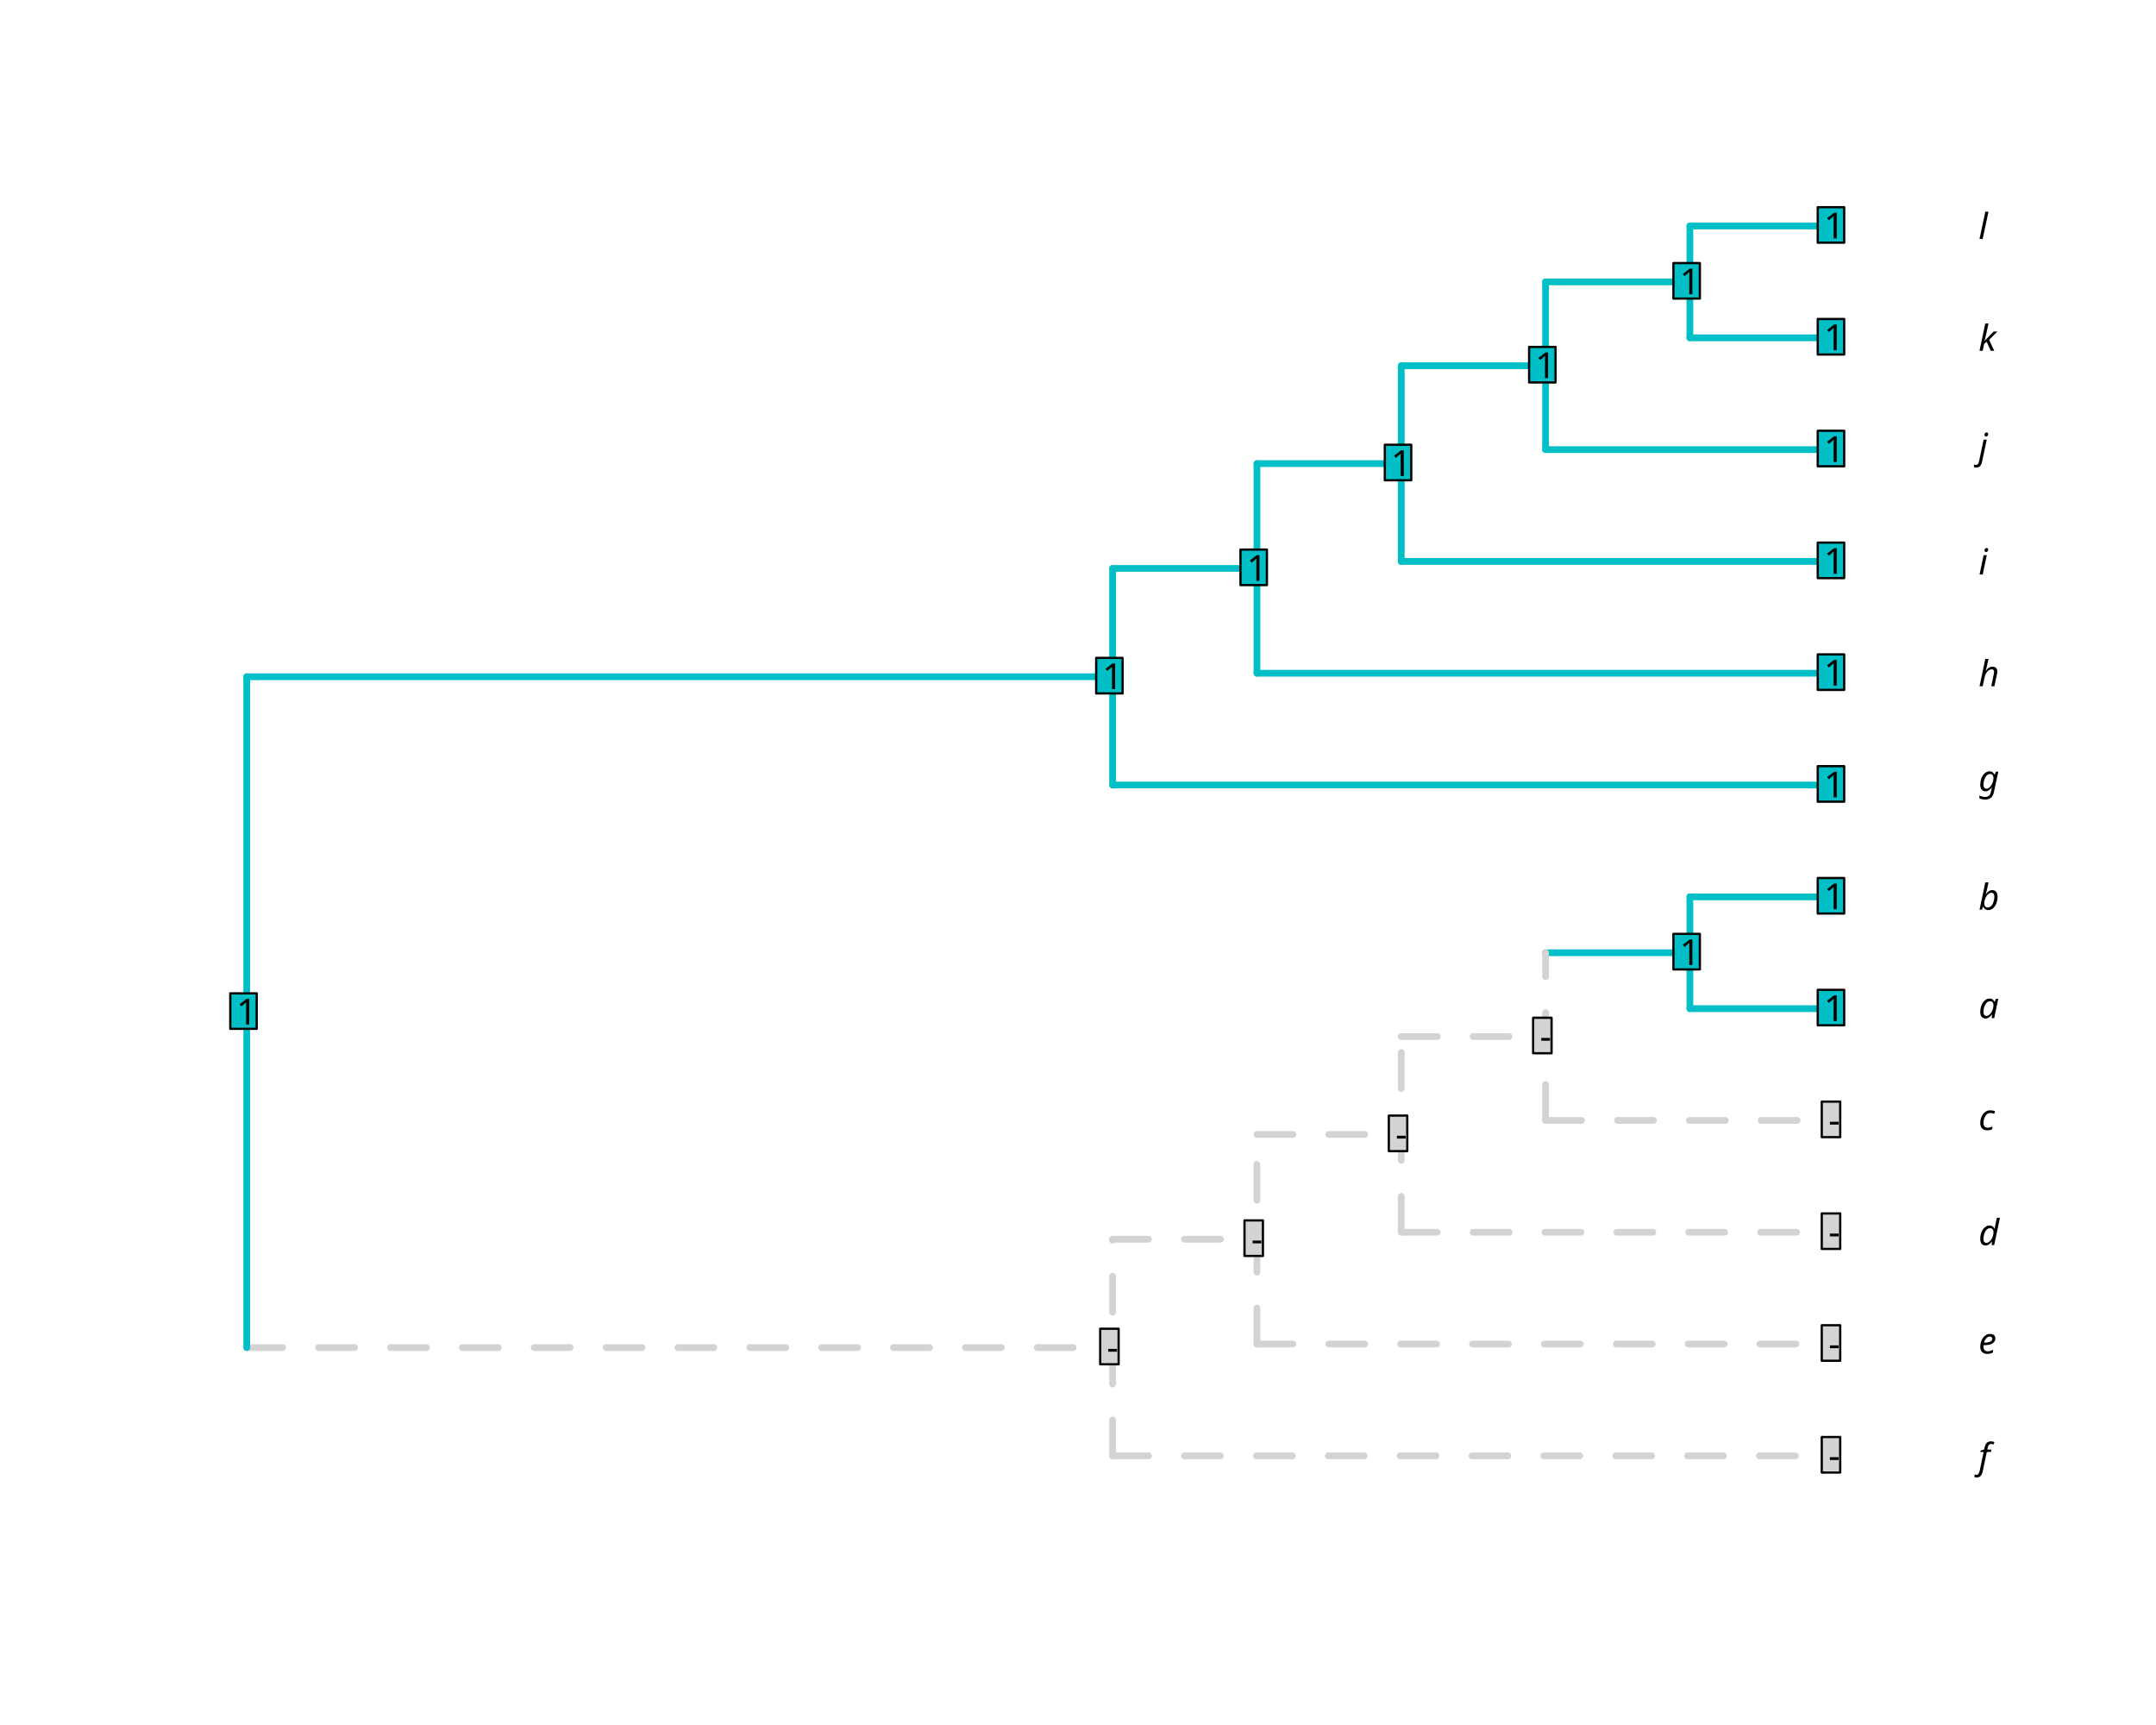
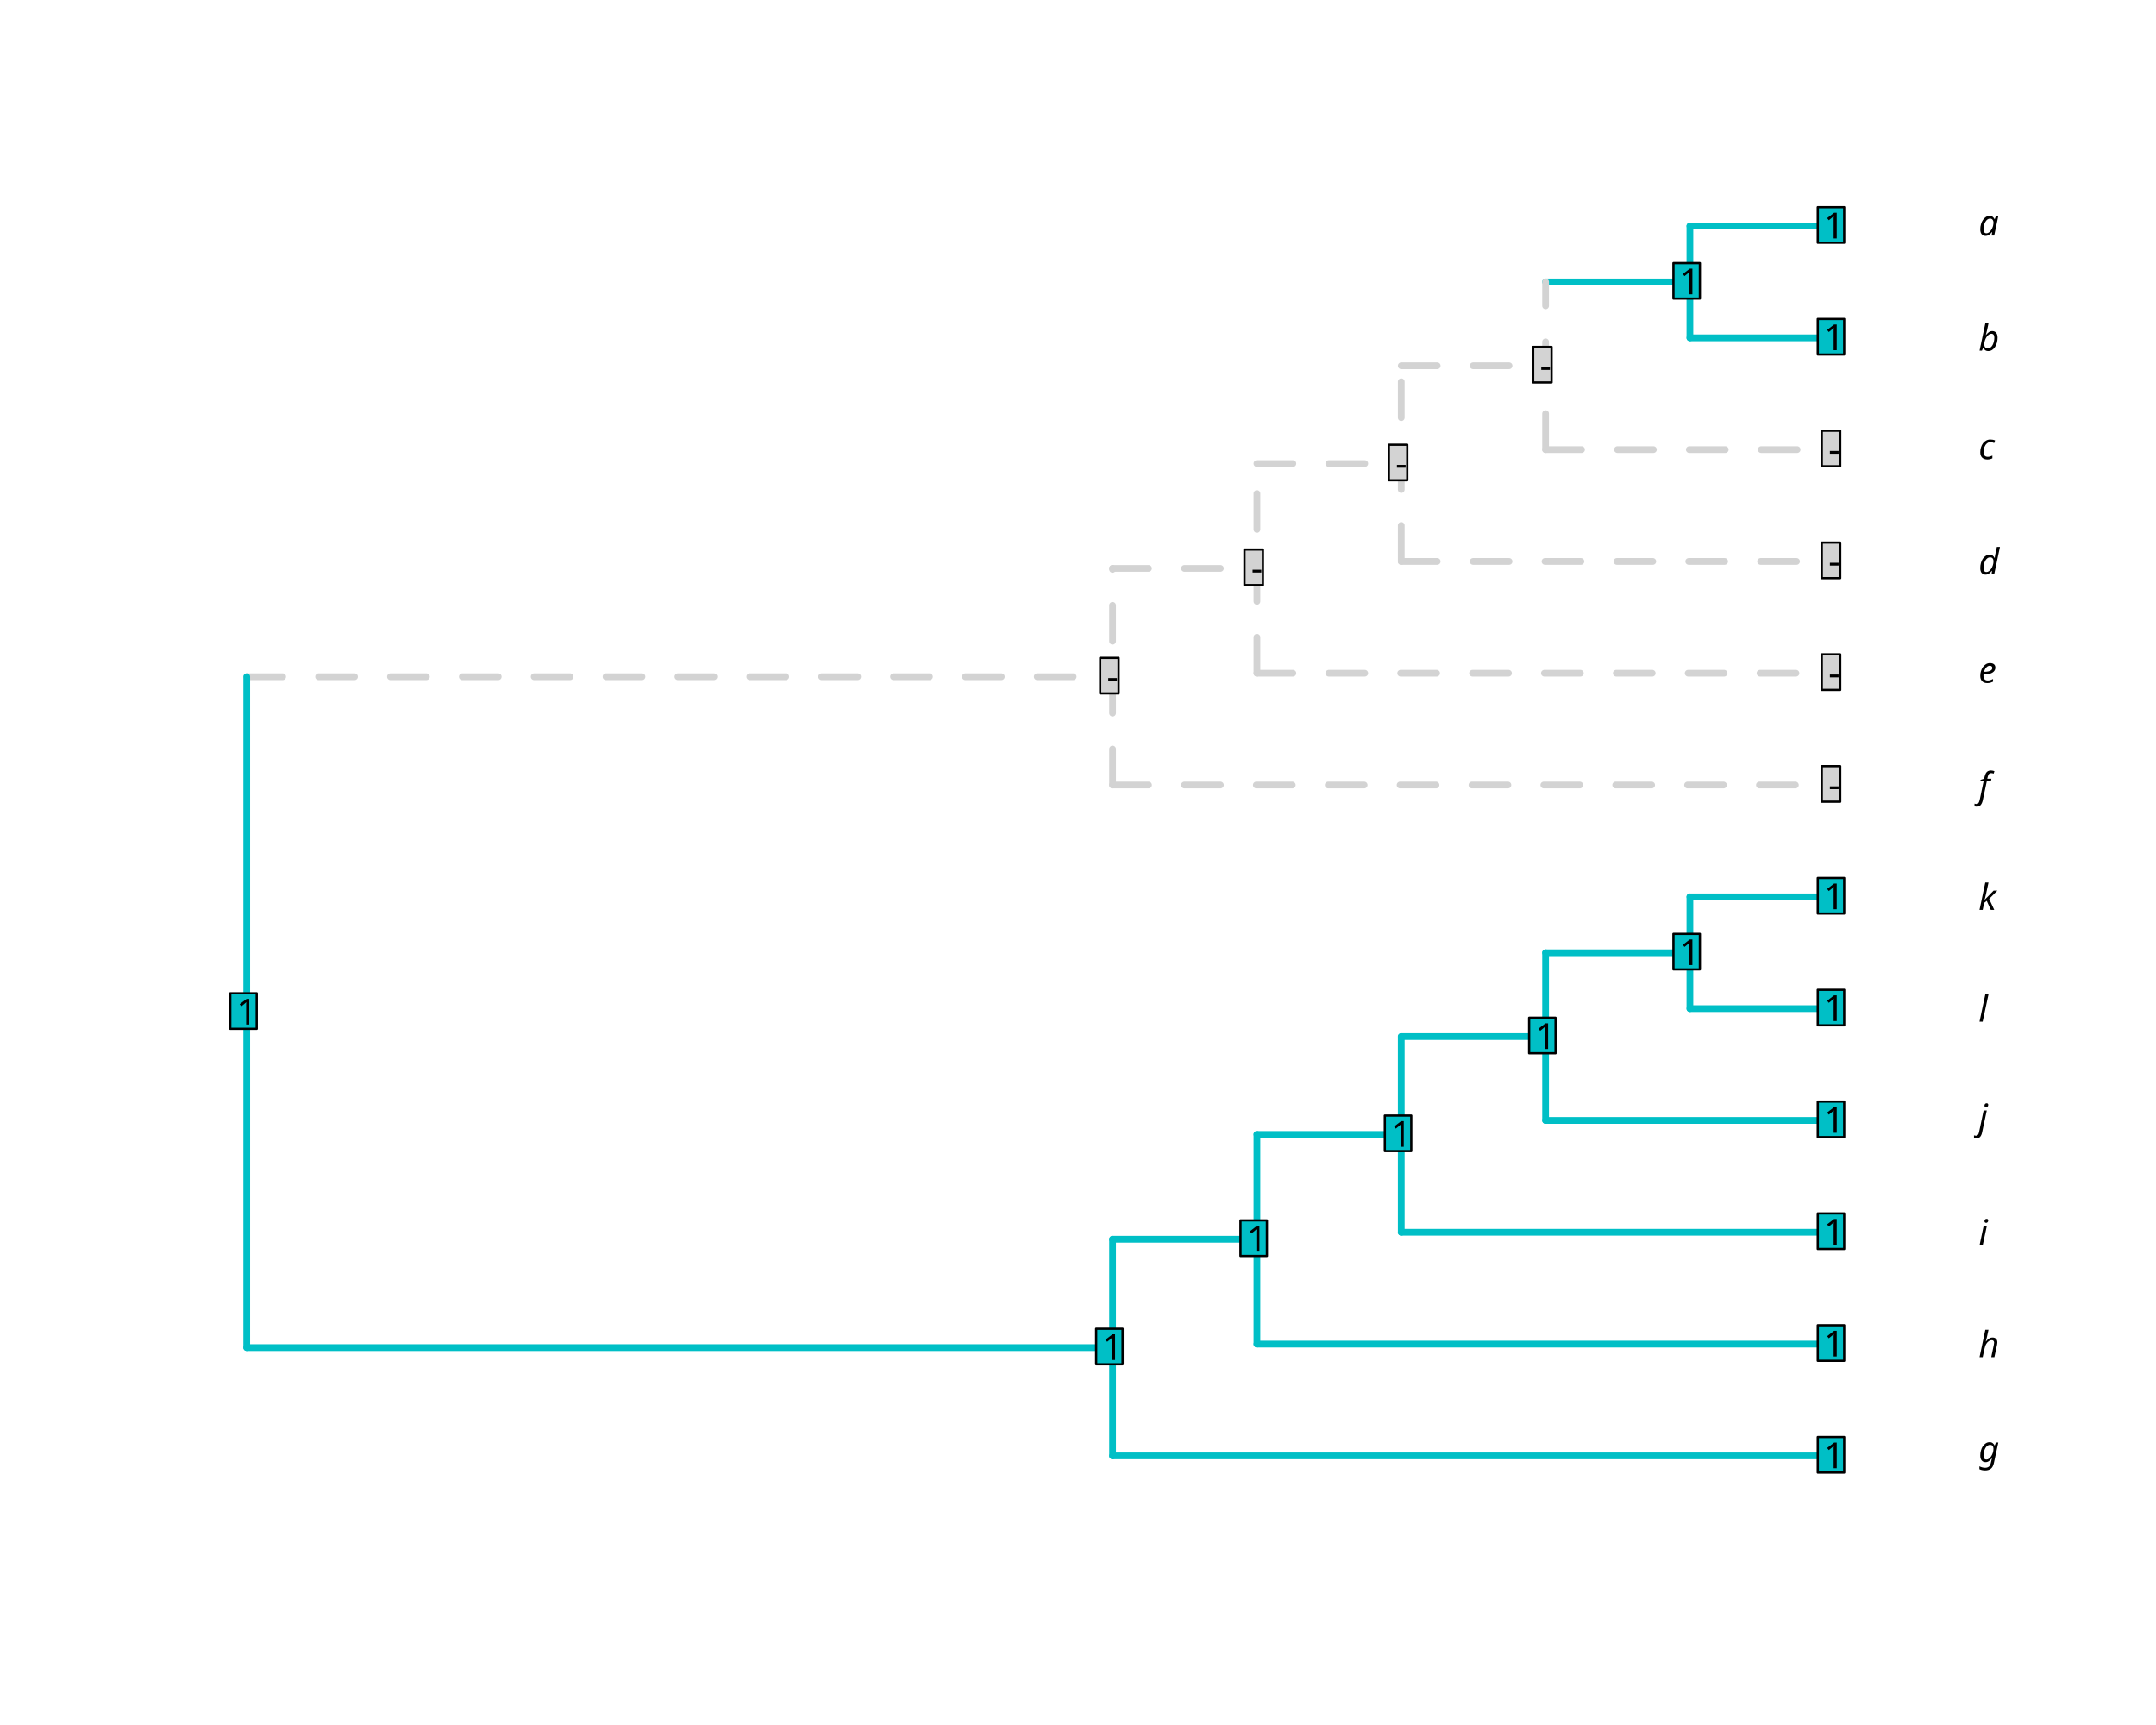
<svg xmlns="http://www.w3.org/2000/svg" class="svglite" data-engine-version="2.0" width="720.00pt" height="576.00pt" viewBox="0 0 720.00 576.00">
  <defs>
    <style type="text/css">
    .svglite line, .svglite polyline, .svglite polygon, .svglite path, .svglite rect, .svglite circle {
      fill: none;
      stroke: #000000;
      stroke-linecap: round;
      stroke-linejoin: round;
      stroke-miterlimit: 10.00;
    }
  </style>
  </defs>
  <rect width="100%" height="100%" style="stroke: none; fill: #FFFFFF;" />
  <defs>
    <clipPath id="cpMC4wMHw3MjAuMDB8MC4wMHw1NzYuMDA=">
      <rect x="0.00" y="0.00" width="720.00" height="576.00" />
    </clipPath>
  </defs>
  <g clip-path="url(#cpMC4wMHw3MjAuMDB8MC4wMHw1NzYuMDA=)">
</g>
  <defs>
    <clipPath id="cpNTkuMDR8Njg5Ljc2fDU5LjA0fDUwMi41Ng==">
      <rect x="59.04" y="59.04" width="630.72" height="443.52" />
    </clipPath>
  </defs>
  <g clip-path="url(#cpNTkuMDR8Njg5Ljc2fDU5LjA0fDUwMi41Ng==)">
-     <line x1="82.40" y1="449.97" x2="371.56" y2="449.97" style="stroke-width: 2.25; stroke: #D3D3D3; stroke-dasharray: 12.00,12.00;" />
-     <line x1="371.56" y1="486.13" x2="612.54" y2="486.13" style="stroke-width: 2.25; stroke: #D3D3D3; stroke-dasharray: 12.00,12.00;" />
-     <line x1="371.56" y1="413.80" x2="419.76" y2="413.80" style="stroke-width: 2.25; stroke: #D3D3D3; stroke-dasharray: 12.00,12.00;" />
-     <line x1="419.76" y1="448.80" x2="612.54" y2="448.80" style="stroke-width: 2.25; stroke: #D3D3D3; stroke-dasharray: 12.00,12.00;" />
-     <line x1="419.76" y1="378.80" x2="467.95" y2="378.80" style="stroke-width: 2.25; stroke: #D3D3D3; stroke-dasharray: 12.00,12.00;" />
-     <line x1="467.95" y1="411.47" x2="612.54" y2="411.47" style="stroke-width: 2.25; stroke: #D3D3D3; stroke-dasharray: 12.00,12.00;" />
-     <line x1="467.95" y1="346.13" x2="516.15" y2="346.13" style="stroke-width: 2.25; stroke: #D3D3D3; stroke-dasharray: 12.00,12.00;" />
-     <line x1="516.15" y1="374.13" x2="612.54" y2="374.13" style="stroke-width: 2.25; stroke: #D3D3D3; stroke-dasharray: 12.00,12.00;" />
+     <line x1="82.40" y1="449.97" x2="371.56" y2="449.97" style="stroke-width: 2.25; stroke: #00BFC6;" />
+     <line x1="371.56" y1="486.13" x2="612.54" y2="486.13" style="stroke-width: 2.25; stroke: #00BFC6;" />
+     <line x1="371.56" y1="413.80" x2="419.76" y2="413.80" style="stroke-width: 2.25; stroke: #00BFC6;" />
+     <line x1="419.76" y1="448.80" x2="612.54" y2="448.80" style="stroke-width: 2.25; stroke: #00BFC6;" />
+     <line x1="419.76" y1="378.80" x2="467.95" y2="378.80" style="stroke-width: 2.25; stroke: #00BFC6;" />
+     <line x1="467.95" y1="411.47" x2="612.54" y2="411.47" style="stroke-width: 2.25; stroke: #00BFC6;" />
+     <line x1="467.95" y1="346.13" x2="516.15" y2="346.13" style="stroke-width: 2.25; stroke: #00BFC6;" />
+     <line x1="516.15" y1="374.13" x2="612.54" y2="374.13" style="stroke-width: 2.25; stroke: #00BFC6;" />
    <line x1="516.15" y1="318.13" x2="564.34" y2="318.13" style="stroke-width: 2.25; stroke: #00BFC6;" />
    <line x1="564.34" y1="336.80" x2="612.54" y2="336.80" style="stroke-width: 2.25; stroke: #00BFC6;" />
    <line x1="564.34" y1="299.47" x2="612.54" y2="299.47" style="stroke-width: 2.25; stroke: #00BFC6;" />
-     <line x1="82.40" y1="225.97" x2="371.56" y2="225.97" style="stroke-width: 2.25; stroke: #00BFC6;" />
-     <line x1="371.56" y1="262.13" x2="612.54" y2="262.13" style="stroke-width: 2.25; stroke: #00BFC6;" />
-     <line x1="371.56" y1="189.80" x2="419.76" y2="189.80" style="stroke-width: 2.25; stroke: #00BFC6;" />
-     <line x1="419.76" y1="224.80" x2="612.54" y2="224.80" style="stroke-width: 2.25; stroke: #00BFC6;" />
-     <line x1="419.76" y1="154.80" x2="467.95" y2="154.80" style="stroke-width: 2.25; stroke: #00BFC6;" />
-     <line x1="467.95" y1="187.47" x2="612.54" y2="187.47" style="stroke-width: 2.25; stroke: #00BFC6;" />
-     <line x1="467.95" y1="122.13" x2="516.15" y2="122.13" style="stroke-width: 2.25; stroke: #00BFC6;" />
-     <line x1="516.15" y1="150.13" x2="612.54" y2="150.13" style="stroke-width: 2.25; stroke: #00BFC6;" />
+     <line x1="82.40" y1="225.97" x2="371.56" y2="225.97" style="stroke-width: 2.25; stroke: #D3D3D3; stroke-dasharray: 12.00,12.00;" />
+     <line x1="371.56" y1="262.13" x2="612.54" y2="262.13" style="stroke-width: 2.25; stroke: #D3D3D3; stroke-dasharray: 12.00,12.00;" />
+     <line x1="371.56" y1="189.80" x2="419.76" y2="189.80" style="stroke-width: 2.25; stroke: #D3D3D3; stroke-dasharray: 12.00,12.00;" />
+     <line x1="419.76" y1="224.80" x2="612.54" y2="224.80" style="stroke-width: 2.25; stroke: #D3D3D3; stroke-dasharray: 12.00,12.00;" />
+     <line x1="419.76" y1="154.80" x2="467.95" y2="154.80" style="stroke-width: 2.25; stroke: #D3D3D3; stroke-dasharray: 12.00,12.00;" />
+     <line x1="467.95" y1="187.47" x2="612.54" y2="187.47" style="stroke-width: 2.25; stroke: #D3D3D3; stroke-dasharray: 12.00,12.00;" />
+     <line x1="467.95" y1="122.13" x2="516.15" y2="122.13" style="stroke-width: 2.25; stroke: #D3D3D3; stroke-dasharray: 12.00,12.00;" />
+     <line x1="516.15" y1="150.13" x2="612.54" y2="150.13" style="stroke-width: 2.25; stroke: #D3D3D3; stroke-dasharray: 12.00,12.00;" />
    <line x1="516.15" y1="94.13" x2="564.34" y2="94.13" style="stroke-width: 2.25; stroke: #00BFC6;" />
    <line x1="564.34" y1="112.80" x2="612.54" y2="112.80" style="stroke-width: 2.25; stroke: #00BFC6;" />
    <line x1="564.34" y1="75.47" x2="612.54" y2="75.47" style="stroke-width: 2.25; stroke: #00BFC6;" />
    <line x1="82.40" y1="449.97" x2="82.40" y2="225.97" style="stroke-width: 2.25; stroke: #00BFC6;" />
-     <line x1="371.56" y1="486.13" x2="371.56" y2="413.80" style="stroke-width: 2.25; stroke: #D3D3D3; stroke-dasharray: 12.00,12.00;" />
-     <line x1="419.76" y1="448.80" x2="419.76" y2="378.80" style="stroke-width: 2.25; stroke: #D3D3D3; stroke-dasharray: 12.00,12.00;" />
-     <line x1="467.95" y1="411.47" x2="467.95" y2="346.13" style="stroke-width: 2.25; stroke: #D3D3D3; stroke-dasharray: 12.00,12.00;" />
-     <line x1="516.15" y1="374.13" x2="516.15" y2="318.13" style="stroke-width: 2.25; stroke: #D3D3D3; stroke-dasharray: 12.00,12.00;" />
+     <line x1="371.56" y1="262.13" x2="371.56" y2="189.80" style="stroke-width: 2.25; stroke: #D3D3D3; stroke-dasharray: 12.00,12.00;" />
+     <line x1="419.76" y1="224.80" x2="419.76" y2="154.80" style="stroke-width: 2.25; stroke: #D3D3D3; stroke-dasharray: 12.00,12.00;" />
+     <line x1="467.95" y1="187.47" x2="467.95" y2="122.13" style="stroke-width: 2.25; stroke: #D3D3D3; stroke-dasharray: 12.00,12.00;" />
+     <line x1="516.15" y1="150.13" x2="516.15" y2="94.13" style="stroke-width: 2.25; stroke: #D3D3D3; stroke-dasharray: 12.00,12.00;" />
+     <line x1="564.34" y1="112.80" x2="564.34" y2="75.47" style="stroke-width: 2.25; stroke: #00BFC6;" />
+     <line x1="371.56" y1="486.13" x2="371.56" y2="413.80" style="stroke-width: 2.25; stroke: #00BFC6;" />
+     <line x1="419.76" y1="448.80" x2="419.76" y2="378.80" style="stroke-width: 2.25; stroke: #00BFC6;" />
+     <line x1="467.95" y1="411.47" x2="467.95" y2="346.13" style="stroke-width: 2.25; stroke: #00BFC6;" />
+     <line x1="516.15" y1="374.13" x2="516.15" y2="318.13" style="stroke-width: 2.25; stroke: #00BFC6;" />
    <line x1="564.34" y1="336.80" x2="564.34" y2="299.47" style="stroke-width: 2.25; stroke: #00BFC6;" />
-     <line x1="371.56" y1="262.13" x2="371.56" y2="189.80" style="stroke-width: 2.25; stroke: #00BFC6;" />
-     <line x1="419.76" y1="224.80" x2="419.76" y2="154.80" style="stroke-width: 2.25; stroke: #00BFC6;" />
-     <line x1="467.95" y1="187.47" x2="467.95" y2="122.13" style="stroke-width: 2.25; stroke: #00BFC6;" />
-     <line x1="516.15" y1="150.13" x2="516.15" y2="94.13" style="stroke-width: 2.25; stroke: #00BFC6;" />
-     <line x1="564.34" y1="112.80" x2="564.34" y2="75.47" style="stroke-width: 2.25; stroke: #00BFC6;" />
-     <text x="660.73" y="339.97" style="font-size: 12.00px; font-style: italic; font-family: sans;" textLength="6.67px" lengthAdjust="spacingAndGlyphs">a</text>
-     <text x="660.73" y="303.76" style="font-size: 12.00px; font-style: italic; font-family: sans;" textLength="6.67px" lengthAdjust="spacingAndGlyphs">b</text>
-     <text x="660.73" y="377.30" style="font-size: 12.00px; font-style: italic; font-family: sans;" textLength="6.00px" lengthAdjust="spacingAndGlyphs">c</text>
-     <text x="660.73" y="415.76" style="font-size: 12.00px; font-style: italic; font-family: sans;" textLength="6.67px" lengthAdjust="spacingAndGlyphs">d</text>
-     <text x="660.73" y="451.97" style="font-size: 12.00px; font-style: italic; font-family: sans;" textLength="6.67px" lengthAdjust="spacingAndGlyphs">e</text>
-     <text x="660.73" y="490.47" style="font-size: 12.00px; font-style: italic; font-family: sans;" textLength="3.33px" lengthAdjust="spacingAndGlyphs">f</text>
-     <text x="660.73" y="264.11" style="font-size: 12.00px; font-style: italic; font-family: sans;" textLength="6.67px" lengthAdjust="spacingAndGlyphs">g</text>
-     <text x="660.73" y="229.15" style="font-size: 12.00px; font-style: italic; font-family: sans;" textLength="6.67px" lengthAdjust="spacingAndGlyphs">h</text>
-     <text x="660.73" y="191.82" style="font-size: 12.00px; font-style: italic; font-family: sans;" textLength="2.66px" lengthAdjust="spacingAndGlyphs">i</text>
-     <text x="660.73" y="153.24" style="font-size: 12.00px; font-style: italic; font-family: sans;" textLength="2.66px" lengthAdjust="spacingAndGlyphs">j</text>
-     <text x="660.73" y="117.15" style="font-size: 12.00px; font-style: italic; font-family: sans;" textLength="6.00px" lengthAdjust="spacingAndGlyphs">k</text>
-     <text x="660.73" y="79.82" style="font-size: 12.00px; font-style: italic; font-family: sans;" textLength="2.66px" lengthAdjust="spacingAndGlyphs">l</text>
+     <text x="660.73" y="78.64" style="font-size: 12.00px; font-style: italic; font-family: sans;" textLength="6.67px" lengthAdjust="spacingAndGlyphs">a</text>
+     <text x="660.73" y="117.09" style="font-size: 12.00px; font-style: italic; font-family: sans;" textLength="6.67px" lengthAdjust="spacingAndGlyphs">b</text>
+     <text x="660.73" y="153.30" style="font-size: 12.00px; font-style: italic; font-family: sans;" textLength="6.00px" lengthAdjust="spacingAndGlyphs">c</text>
+     <text x="660.73" y="191.76" style="font-size: 12.00px; font-style: italic; font-family: sans;" textLength="6.67px" lengthAdjust="spacingAndGlyphs">d</text>
+     <text x="660.73" y="227.97" style="font-size: 12.00px; font-style: italic; font-family: sans;" textLength="6.67px" lengthAdjust="spacingAndGlyphs">e</text>
+     <text x="660.73" y="266.47" style="font-size: 12.00px; font-style: italic; font-family: sans;" textLength="3.33px" lengthAdjust="spacingAndGlyphs">f</text>
+     <text x="660.73" y="488.11" style="font-size: 12.00px; font-style: italic; font-family: sans;" textLength="6.67px" lengthAdjust="spacingAndGlyphs">g</text>
+     <text x="660.73" y="453.15" style="font-size: 12.00px; font-style: italic; font-family: sans;" textLength="6.67px" lengthAdjust="spacingAndGlyphs">h</text>
+     <text x="660.73" y="415.82" style="font-size: 12.00px; font-style: italic; font-family: sans;" textLength="2.66px" lengthAdjust="spacingAndGlyphs">i</text>
+     <text x="660.73" y="377.24" style="font-size: 12.00px; font-style: italic; font-family: sans;" textLength="2.66px" lengthAdjust="spacingAndGlyphs">j</text>
+     <text x="660.73" y="303.82" style="font-size: 12.00px; font-style: italic; font-family: sans;" textLength="6.00px" lengthAdjust="spacingAndGlyphs">k</text>
+     <text x="660.73" y="341.15" style="font-size: 12.00px; font-style: italic; font-family: sans;" textLength="2.66px" lengthAdjust="spacingAndGlyphs">l</text>
+     <rect x="607.04" y="69.18" width="8.83" height="11.86" style="stroke-width: 0.75; fill: #00BFC6;" />
+     <rect x="607.04" y="106.51" width="8.83" height="11.86" style="stroke-width: 0.75; fill: #00BFC6;" />
+     <rect x="608.38" y="143.84" width="6.16" height="11.86" style="stroke-width: 0.75; fill: #D3D3D3;" />
+     <rect x="608.38" y="181.18" width="6.16" height="11.86" style="stroke-width: 0.75; fill: #D3D3D3;" />
+     <rect x="608.38" y="218.51" width="6.16" height="11.86" style="stroke-width: 0.75; fill: #D3D3D3;" />
+     <rect x="608.38" y="255.84" width="6.16" height="11.86" style="stroke-width: 0.75; fill: #D3D3D3;" />
+     <rect x="607.04" y="479.84" width="8.83" height="11.86" style="stroke-width: 0.75; fill: #00BFC6;" />
+     <rect x="607.04" y="442.51" width="8.83" height="11.86" style="stroke-width: 0.75; fill: #00BFC6;" />
+     <rect x="607.04" y="405.18" width="8.83" height="11.86" style="stroke-width: 0.75; fill: #00BFC6;" />
+     <rect x="607.04" y="367.84" width="8.83" height="11.86" style="stroke-width: 0.75; fill: #00BFC6;" />
+     <rect x="607.04" y="293.18" width="8.83" height="11.86" style="stroke-width: 0.75; fill: #00BFC6;" />
    <rect x="607.04" y="330.51" width="8.83" height="11.86" style="stroke-width: 0.75; fill: #00BFC6;" />
-     <rect x="607.04" y="293.18" width="8.83" height="11.86" style="stroke-width: 0.75; fill: #00BFC6;" />
-     <rect x="608.38" y="367.84" width="6.16" height="11.86" style="stroke-width: 0.75; fill: #D3D3D3;" />
-     <rect x="608.38" y="405.18" width="6.16" height="11.86" style="stroke-width: 0.75; fill: #D3D3D3;" />
-     <rect x="608.38" y="442.51" width="6.16" height="11.86" style="stroke-width: 0.75; fill: #D3D3D3;" />
-     <rect x="608.38" y="479.84" width="6.16" height="11.86" style="stroke-width: 0.75; fill: #D3D3D3;" />
-     <rect x="607.04" y="255.84" width="8.83" height="11.86" style="stroke-width: 0.75; fill: #00BFC6;" />
-     <rect x="607.04" y="218.51" width="8.83" height="11.86" style="stroke-width: 0.75; fill: #00BFC6;" />
-     <rect x="607.04" y="181.18" width="8.83" height="11.86" style="stroke-width: 0.75; fill: #00BFC6;" />
-     <rect x="607.04" y="143.84" width="8.83" height="11.86" style="stroke-width: 0.75; fill: #00BFC6;" />
-     <rect x="607.04" y="106.51" width="8.83" height="11.86" style="stroke-width: 0.75; fill: #00BFC6;" />
-     <rect x="607.04" y="69.18" width="8.83" height="11.86" style="stroke-width: 0.75; fill: #00BFC6;" />
    <rect x="76.90" y="331.68" width="8.83" height="11.86" style="stroke-width: 0.75; fill: #00BFC6;" />
-     <rect x="367.41" y="443.68" width="6.16" height="11.86" style="stroke-width: 0.75; fill: #D3D3D3;" />
-     <rect x="415.60" y="407.51" width="6.16" height="11.86" style="stroke-width: 0.75; fill: #D3D3D3;" />
-     <rect x="463.80" y="372.51" width="6.16" height="11.86" style="stroke-width: 0.75; fill: #D3D3D3;" />
-     <rect x="511.99" y="339.84" width="6.16" height="11.86" style="stroke-width: 0.75; fill: #D3D3D3;" />
+     <rect x="367.41" y="219.68" width="6.16" height="11.86" style="stroke-width: 0.75; fill: #D3D3D3;" />
+     <rect x="415.60" y="183.51" width="6.16" height="11.86" style="stroke-width: 0.75; fill: #D3D3D3;" />
+     <rect x="463.80" y="148.51" width="6.16" height="11.86" style="stroke-width: 0.75; fill: #D3D3D3;" />
+     <rect x="511.99" y="115.84" width="6.16" height="11.86" style="stroke-width: 0.75; fill: #D3D3D3;" />
+     <rect x="558.84" y="87.84" width="8.83" height="11.86" style="stroke-width: 0.75; fill: #00BFC6;" />
+     <rect x="366.07" y="443.68" width="8.83" height="11.86" style="stroke-width: 0.75; fill: #00BFC6;" />
+     <rect x="414.26" y="407.51" width="8.83" height="11.86" style="stroke-width: 0.75; fill: #00BFC6;" />
+     <rect x="462.46" y="372.51" width="8.83" height="11.86" style="stroke-width: 0.75; fill: #00BFC6;" />
+     <rect x="510.65" y="339.84" width="8.83" height="11.86" style="stroke-width: 0.75; fill: #00BFC6;" />
    <rect x="558.84" y="311.84" width="8.83" height="11.86" style="stroke-width: 0.75; fill: #00BFC6;" />
-     <rect x="366.07" y="219.68" width="8.83" height="11.86" style="stroke-width: 0.75; fill: #00BFC6;" />
-     <rect x="414.26" y="183.51" width="8.83" height="11.86" style="stroke-width: 0.75; fill: #00BFC6;" />
-     <rect x="462.46" y="148.51" width="8.83" height="11.86" style="stroke-width: 0.75; fill: #00BFC6;" />
-     <rect x="510.65" y="115.84" width="8.83" height="11.86" style="stroke-width: 0.75; fill: #00BFC6;" />
-     <rect x="558.84" y="87.84" width="8.83" height="11.86" style="stroke-width: 0.75; fill: #00BFC6;" />
+     <text x="612.54" y="79.60" text-anchor="middle" style="font-size: 12.00px; font-family: sans;" textLength="6.67px" lengthAdjust="spacingAndGlyphs">1</text>
+     <text x="612.54" y="116.93" text-anchor="middle" style="font-size: 12.00px; font-family: sans;" textLength="6.67px" lengthAdjust="spacingAndGlyphs">1</text>
+     <text x="612.54" y="154.26" text-anchor="middle" style="font-size: 12.00px; font-family: sans;" textLength="4.00px" lengthAdjust="spacingAndGlyphs">-</text>
+     <text x="612.54" y="191.60" text-anchor="middle" style="font-size: 12.00px; font-family: sans;" textLength="4.00px" lengthAdjust="spacingAndGlyphs">-</text>
+     <text x="612.54" y="228.93" text-anchor="middle" style="font-size: 12.00px; font-family: sans;" textLength="4.00px" lengthAdjust="spacingAndGlyphs">-</text>
+     <text x="612.54" y="266.26" text-anchor="middle" style="font-size: 12.00px; font-family: sans;" textLength="4.00px" lengthAdjust="spacingAndGlyphs">-</text>
+     <text x="612.54" y="490.26" text-anchor="middle" style="font-size: 12.00px; font-family: sans;" textLength="6.67px" lengthAdjust="spacingAndGlyphs">1</text>
+     <text x="612.54" y="452.93" text-anchor="middle" style="font-size: 12.00px; font-family: sans;" textLength="6.67px" lengthAdjust="spacingAndGlyphs">1</text>
+     <text x="612.54" y="415.60" text-anchor="middle" style="font-size: 12.00px; font-family: sans;" textLength="6.67px" lengthAdjust="spacingAndGlyphs">1</text>
+     <text x="612.54" y="378.26" text-anchor="middle" style="font-size: 12.00px; font-family: sans;" textLength="6.67px" lengthAdjust="spacingAndGlyphs">1</text>
+     <text x="612.54" y="303.60" text-anchor="middle" style="font-size: 12.00px; font-family: sans;" textLength="6.67px" lengthAdjust="spacingAndGlyphs">1</text>
    <text x="612.54" y="340.93" text-anchor="middle" style="font-size: 12.00px; font-family: sans;" textLength="6.67px" lengthAdjust="spacingAndGlyphs">1</text>
-     <text x="612.54" y="303.60" text-anchor="middle" style="font-size: 12.00px; font-family: sans;" textLength="6.67px" lengthAdjust="spacingAndGlyphs">1</text>
-     <text x="612.54" y="378.26" text-anchor="middle" style="font-size: 12.00px; font-family: sans;" textLength="4.00px" lengthAdjust="spacingAndGlyphs">-</text>
-     <text x="612.54" y="415.60" text-anchor="middle" style="font-size: 12.00px; font-family: sans;" textLength="4.00px" lengthAdjust="spacingAndGlyphs">-</text>
-     <text x="612.54" y="452.93" text-anchor="middle" style="font-size: 12.00px; font-family: sans;" textLength="4.00px" lengthAdjust="spacingAndGlyphs">-</text>
-     <text x="612.54" y="490.26" text-anchor="middle" style="font-size: 12.00px; font-family: sans;" textLength="4.00px" lengthAdjust="spacingAndGlyphs">-</text>
-     <text x="612.54" y="266.26" text-anchor="middle" style="font-size: 12.00px; font-family: sans;" textLength="6.67px" lengthAdjust="spacingAndGlyphs">1</text>
-     <text x="612.54" y="228.93" text-anchor="middle" style="font-size: 12.00px; font-family: sans;" textLength="6.67px" lengthAdjust="spacingAndGlyphs">1</text>
-     <text x="612.54" y="191.60" text-anchor="middle" style="font-size: 12.00px; font-family: sans;" textLength="6.67px" lengthAdjust="spacingAndGlyphs">1</text>
-     <text x="612.54" y="154.26" text-anchor="middle" style="font-size: 12.00px; font-family: sans;" textLength="6.67px" lengthAdjust="spacingAndGlyphs">1</text>
-     <text x="612.54" y="116.93" text-anchor="middle" style="font-size: 12.00px; font-family: sans;" textLength="6.67px" lengthAdjust="spacingAndGlyphs">1</text>
-     <text x="612.54" y="79.60" text-anchor="middle" style="font-size: 12.00px; font-family: sans;" textLength="6.67px" lengthAdjust="spacingAndGlyphs">1</text>
    <text x="82.40" y="342.10" text-anchor="middle" style="font-size: 12.00px; font-family: sans;" textLength="6.67px" lengthAdjust="spacingAndGlyphs">1</text>
-     <text x="371.56" y="454.10" text-anchor="middle" style="font-size: 12.00px; font-family: sans;" textLength="4.00px" lengthAdjust="spacingAndGlyphs">-</text>
-     <text x="419.76" y="417.93" text-anchor="middle" style="font-size: 12.00px; font-family: sans;" textLength="4.00px" lengthAdjust="spacingAndGlyphs">-</text>
-     <text x="467.95" y="382.93" text-anchor="middle" style="font-size: 12.00px; font-family: sans;" textLength="4.00px" lengthAdjust="spacingAndGlyphs">-</text>
-     <text x="516.15" y="350.26" text-anchor="middle" style="font-size: 12.00px; font-family: sans;" textLength="4.00px" lengthAdjust="spacingAndGlyphs">-</text>
+     <text x="371.56" y="230.10" text-anchor="middle" style="font-size: 12.00px; font-family: sans;" textLength="4.00px" lengthAdjust="spacingAndGlyphs">-</text>
+     <text x="419.76" y="193.93" text-anchor="middle" style="font-size: 12.00px; font-family: sans;" textLength="4.00px" lengthAdjust="spacingAndGlyphs">-</text>
+     <text x="467.95" y="158.93" text-anchor="middle" style="font-size: 12.00px; font-family: sans;" textLength="4.00px" lengthAdjust="spacingAndGlyphs">-</text>
+     <text x="516.15" y="126.26" text-anchor="middle" style="font-size: 12.00px; font-family: sans;" textLength="4.00px" lengthAdjust="spacingAndGlyphs">-</text>
+     <text x="564.34" y="98.26" text-anchor="middle" style="font-size: 12.00px; font-family: sans;" textLength="6.67px" lengthAdjust="spacingAndGlyphs">1</text>
+     <text x="371.56" y="454.10" text-anchor="middle" style="font-size: 12.00px; font-family: sans;" textLength="6.67px" lengthAdjust="spacingAndGlyphs">1</text>
+     <text x="419.76" y="417.93" text-anchor="middle" style="font-size: 12.00px; font-family: sans;" textLength="6.67px" lengthAdjust="spacingAndGlyphs">1</text>
+     <text x="467.95" y="382.93" text-anchor="middle" style="font-size: 12.00px; font-family: sans;" textLength="6.67px" lengthAdjust="spacingAndGlyphs">1</text>
+     <text x="516.15" y="350.26" text-anchor="middle" style="font-size: 12.00px; font-family: sans;" textLength="6.67px" lengthAdjust="spacingAndGlyphs">1</text>
    <text x="564.34" y="322.26" text-anchor="middle" style="font-size: 12.00px; font-family: sans;" textLength="6.67px" lengthAdjust="spacingAndGlyphs">1</text>
-     <text x="371.56" y="230.10" text-anchor="middle" style="font-size: 12.00px; font-family: sans;" textLength="6.67px" lengthAdjust="spacingAndGlyphs">1</text>
-     <text x="419.76" y="193.93" text-anchor="middle" style="font-size: 12.00px; font-family: sans;" textLength="6.67px" lengthAdjust="spacingAndGlyphs">1</text>
-     <text x="467.95" y="158.93" text-anchor="middle" style="font-size: 12.00px; font-family: sans;" textLength="6.67px" lengthAdjust="spacingAndGlyphs">1</text>
-     <text x="516.15" y="126.26" text-anchor="middle" style="font-size: 12.00px; font-family: sans;" textLength="6.67px" lengthAdjust="spacingAndGlyphs">1</text>
-     <text x="564.34" y="98.26" text-anchor="middle" style="font-size: 12.00px; font-family: sans;" textLength="6.67px" lengthAdjust="spacingAndGlyphs">1</text>
  </g>
</svg>
